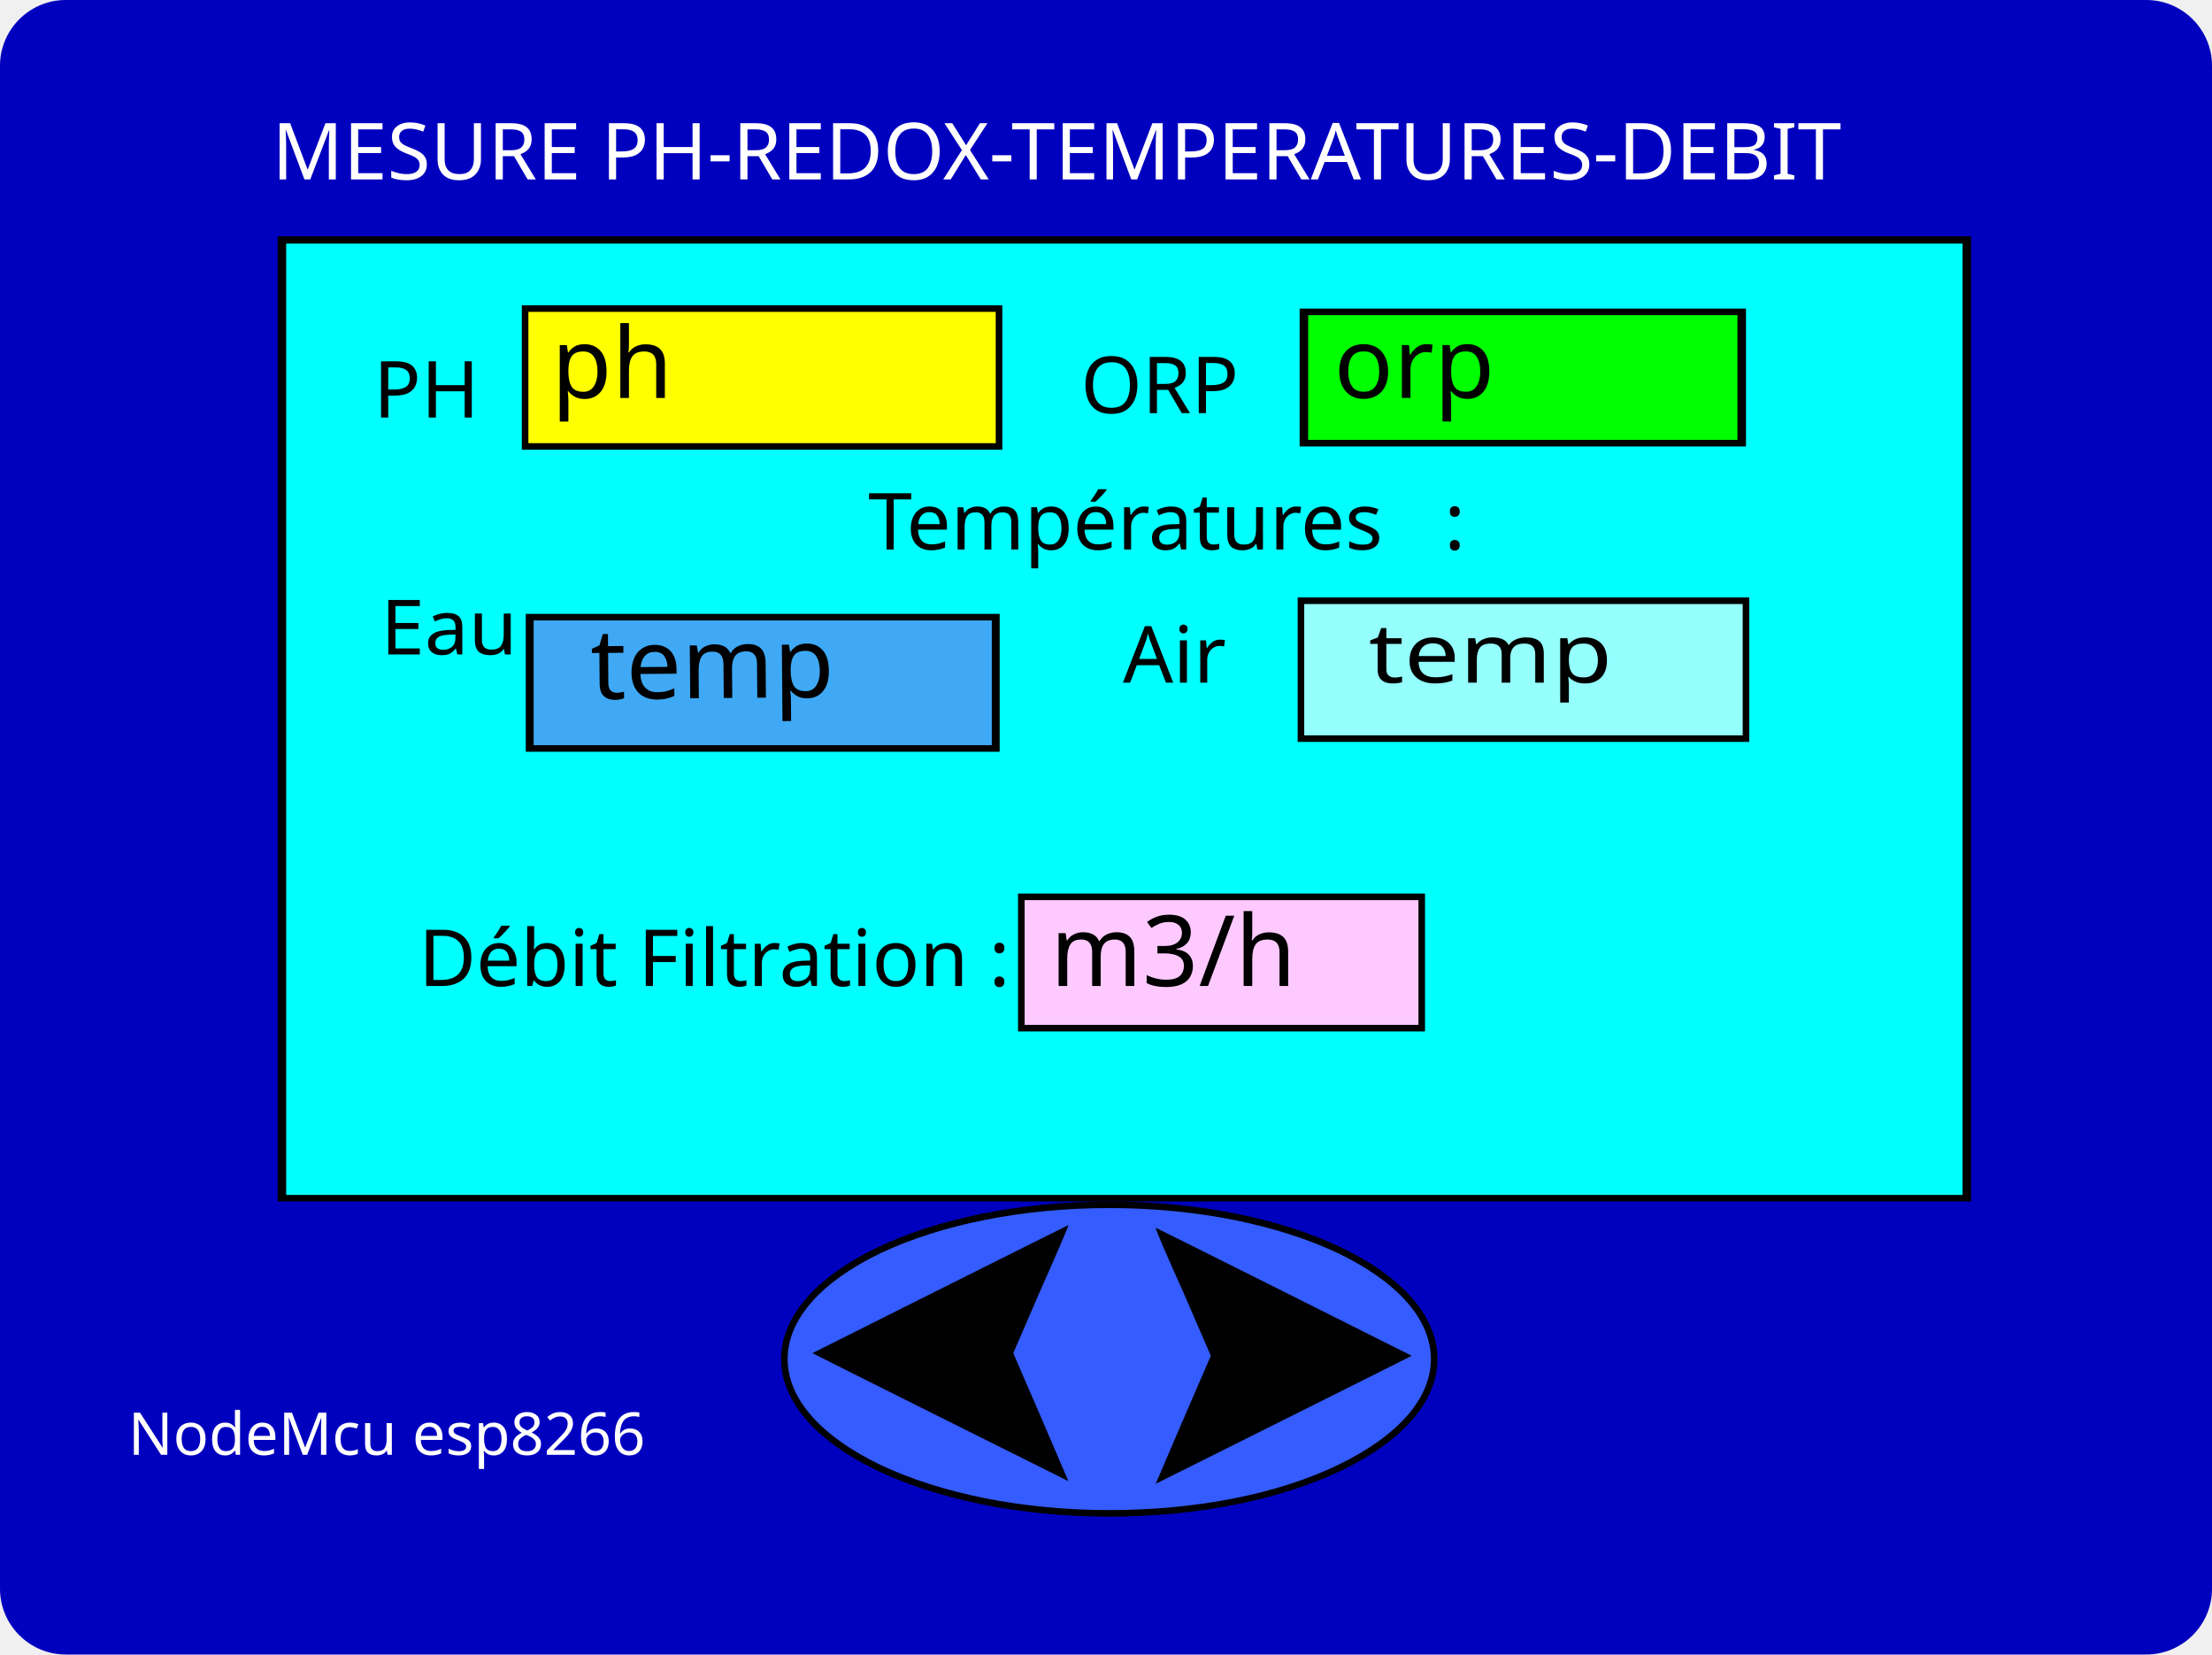
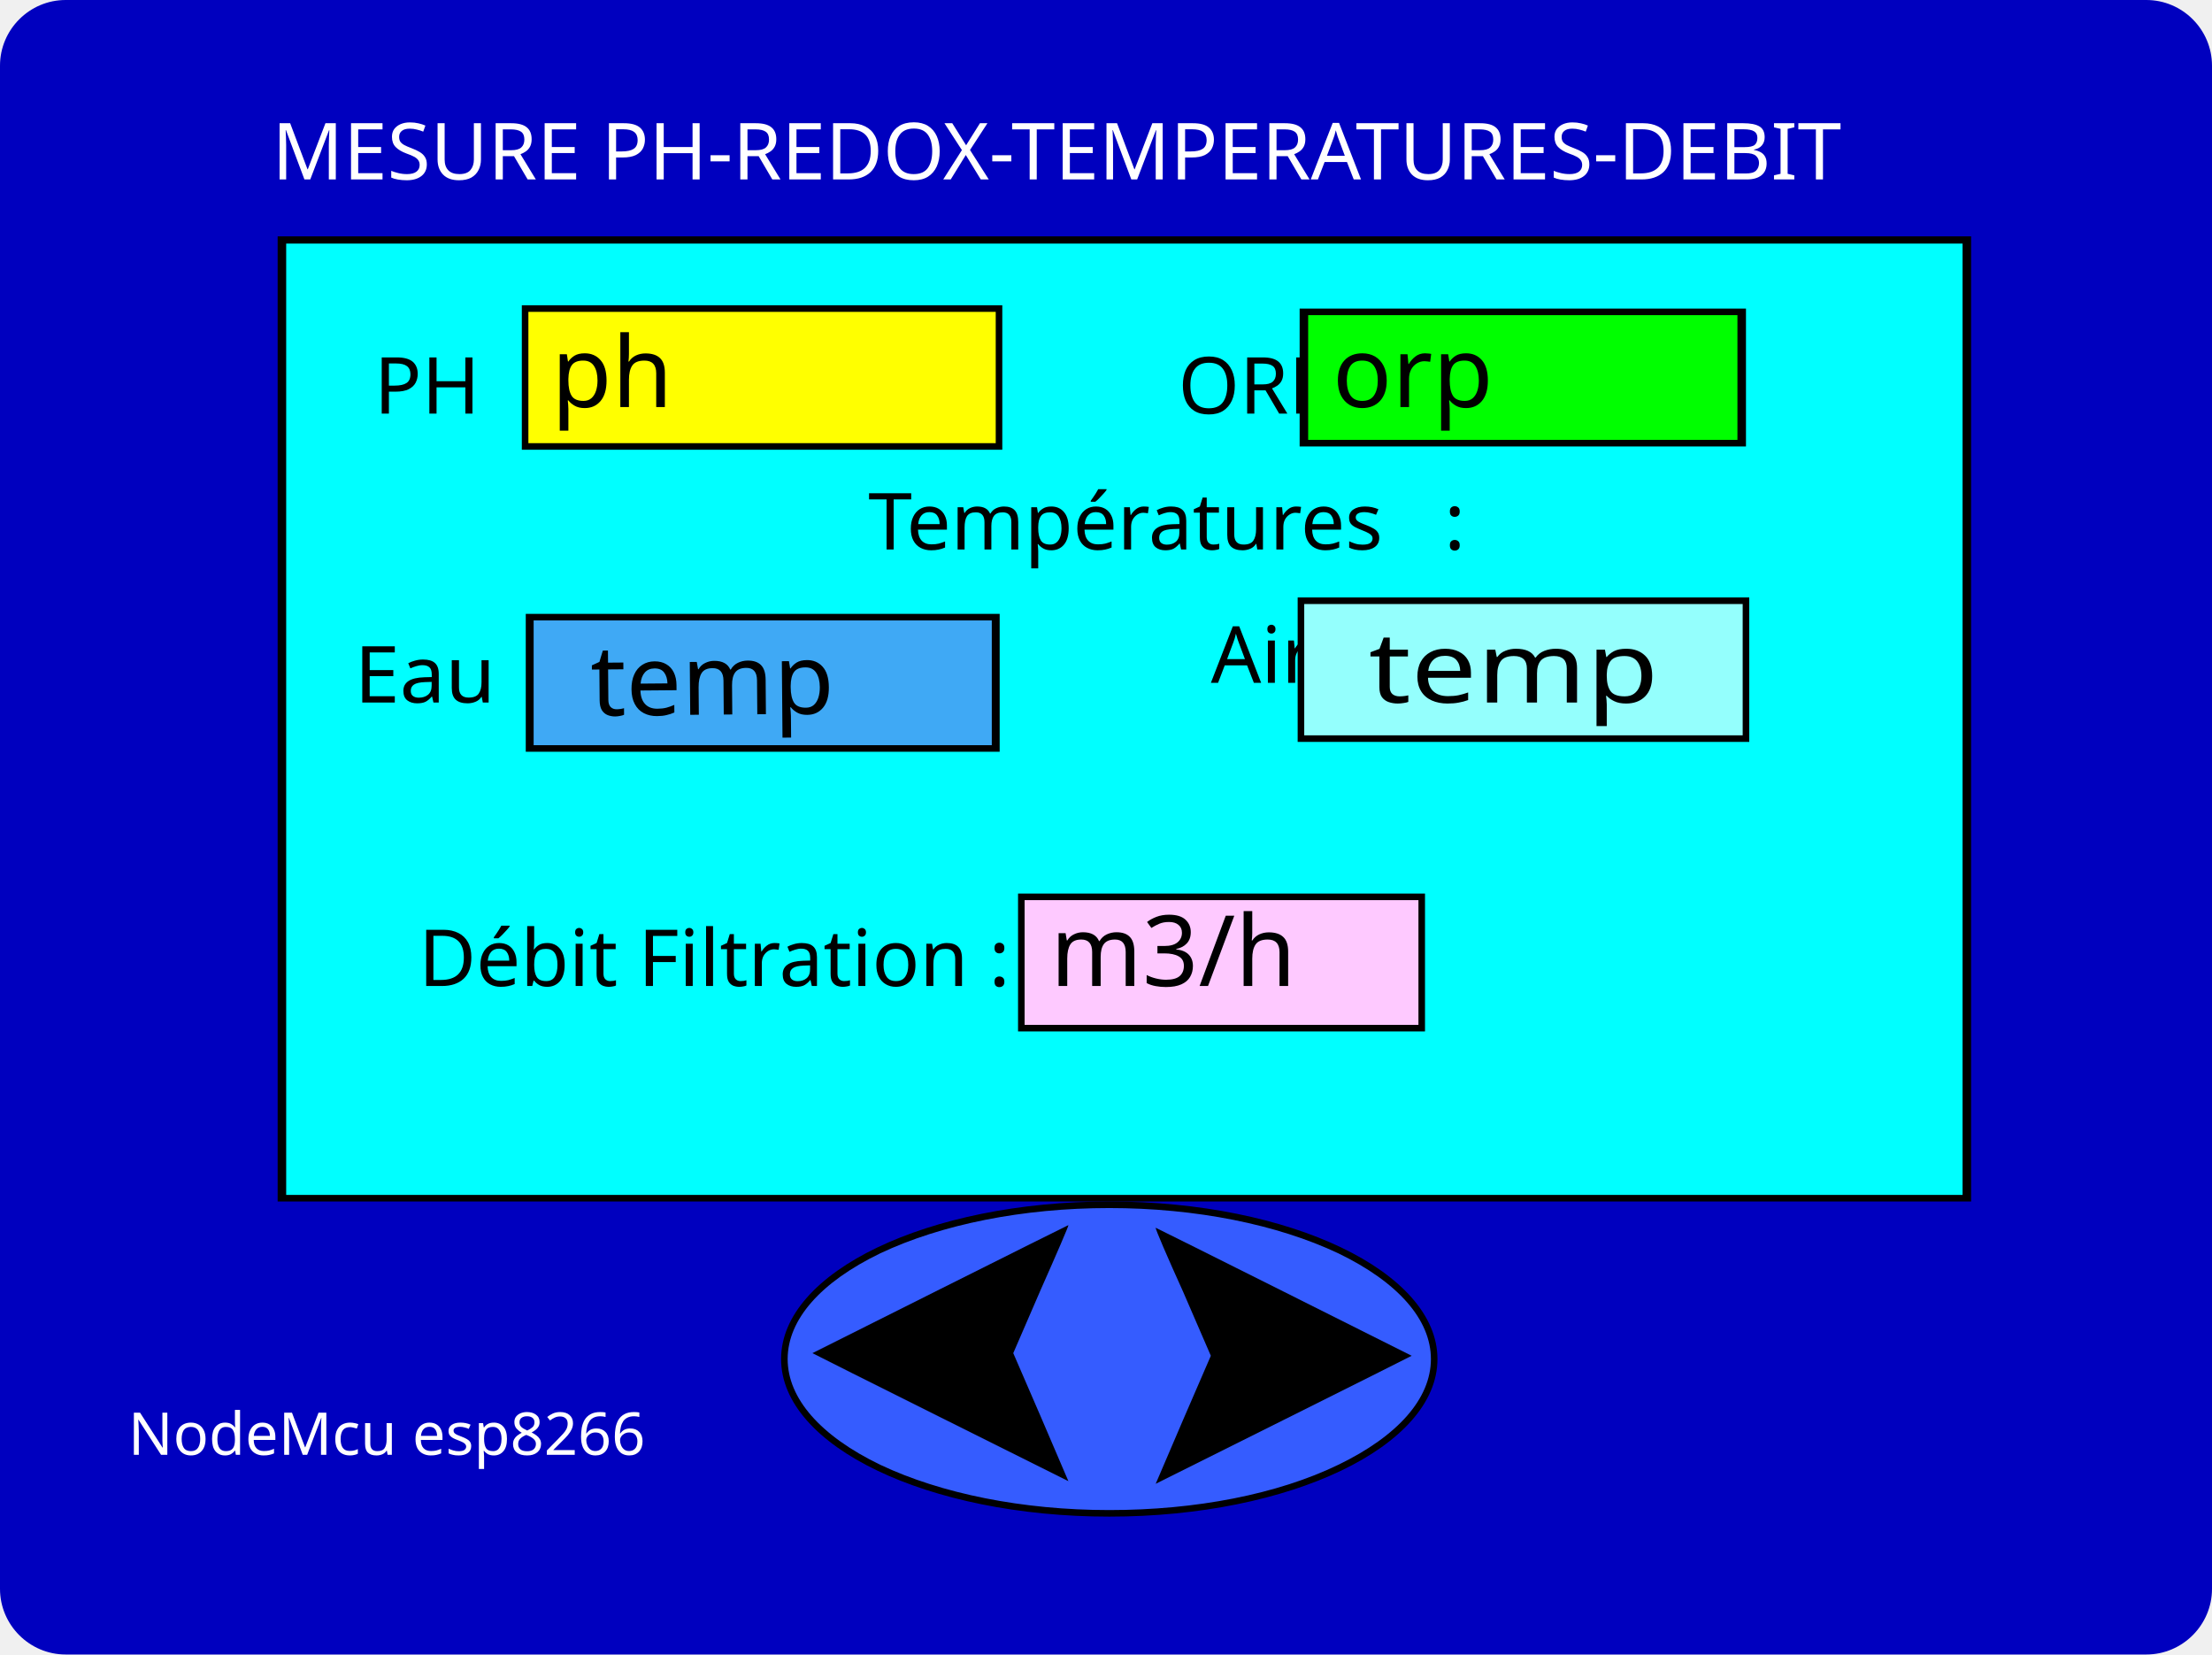
<svg xmlns="http://www.w3.org/2000/svg" version="1.1" id="mesures_spa" x="0px" y="0px" viewBox="0 0 337 252" style="enable-background:new 0 0 337 252;" xml:space="preserve">
  <style type="text/css">
	.spa0{fill:#0000BF;}
	.spa1{fill:#00FFFF;}
	.spa2{font-family:'ArialMT';}
	.spa3{font-size:12px;}
	.spa4{letter-spacing:33;}
	.spa5{fill:#FFFF00;stroke:#000000;stroke-miterlimit:10;}
	.spa6{fill:#00FF00;}
	.spa7{fill:#3FA9F5;}
	.spa8{fill:#94FFFD;stroke:#000000;stroke-miterlimit:10;}
	.spa9{fill:#FEC9FF;}
	.spa10{fill:#355CFF;}
	.spa11{fill:#FFFFFF;}
	.spa12{font-size:9px;}
	.spa13{font-size:15px;}
	.spa14{font-size:15.001px;}
- 	.spa15{font-size:12.609px;}
- 	.spa16{font-size:11.621px;}
+ 	
</style>
  <g>
    <path class="spa0" d="M10,247c-2.8,0-5-2.2-5-5V10c0-2.8,2.2-5,5-5h317c2.8,0,5,2.2,5,5v232c0,2.8-2.2,5-5,5H10z" />
    <path class="spa0" d="M327,10v232H10V10H327 M327,0H10C4.5,0,0,4.5,0,10v232c0,5.5,4.5,10,10,10h317c5.5,0,10-4.5,10-10V10   C337,4.5,332.5,0,327,0L327,0z" />
  </g>
-   <g>
-     <rect x="43" y="36.5" class="spa1" width="256.7" height="145.9" />
-     <path d="M299,37.1V182H43.6V37.1H299 M300.3,36h-258v147h258V36L300.3,36z" />
-   </g>
-   <text transform="matrix(1 0 0 1 56.8985 63.5982)" class="spa2 spa3">PH</text>
-   <text transform="matrix(1 0 0 1 152.1615 62.9263)" class="spa2 spa3">    ORP</text>
-   <text transform="matrix(1 0 0 1 132.2758 83.6919)" class="spa2 spa3">Températures   : </text>
-   <text transform="matrix(1 0 0 1 83.5654 130.1042)" class="spa2 spa3 spa4">  </text>
-   <text transform="matrix(1 0 0 1 158.6015 103.9734)" class="spa2 spa3">    Air</text>
-   <text transform="matrix(1 0 0 1 63.7774 150.1797)" class="spa2 spa3">Débit Filtration :</text>
-   <rect x="80" y="47" class="spa5" width="72.2" height="21" />
-   <g>
-     <rect x="198.7" y="47.5" class="spa6" width="66.7" height="20" />
-     <path d="M264.7,48v19h-65.4V48H264.7 M266,47h-68v21h68V47L266,47z" />
-   </g>
-   <g>
-     <rect x="80.8" y="94" class="spa7" width="71" height="20" />
-     <path d="M151.1,94.5v19H81.3v-19H151.1 M152.3,93.5H80.1v21h72.2L152.3,93.5L152.3,93.5z" />
-   </g>
-   <rect x="198.2" y="91.5" class="spa8" width="67.8" height="21" />
-   <g>
-     <rect x="155.6" y="136.6" class="spa9" width="61" height="20" />
-     <path d="M216.1,137.1v19h-60v-19H216.1 M217.1,136.1h-62v21h62V136.1L217.1,136.1z" />
+   <g id="ecran1">
+     <g>
+       <rect x="43" y="36.5" class="spa1" width="256.7" height="145.9" />
+       <path d="M299,37.1V182H43.6V37.1H299 M300.3,36h-258v147h258V36L300.3,36z" />
+     </g>
+     <text transform="matrix(1 0 0 1 57 63)" class="spa2 spa3">PH</text>
+     <text transform="matrix(1 0 0 1 167 63)" class="spa2 spa3">    ORP</text>
+     <text transform="matrix(1 0 0 1 132.2758 83.6919)" class="spa2 spa3">Températures   : </text>
+     <text transform="matrix(1 0 0 1 83.5654 130.1042)" class="spa2 spa3 spa4">  </text>
+     <text transform="matrix(1 0 0 1 172 104)" class="spa2 spa3">    Air</text>
+     <text transform="matrix(1 0 0 1 63.7774 150.1797)" class="spa2 spa3">Débit Filtration :</text>
+     <rect x="80" y="47" class="spa5" width="72.2" height="21" />
+     <g>
+       <rect x="198.7" y="47.5" class="spa6" width="66.7" height="20" />
+       <path d="M264.7,48v19h-65.4V48H264.7 M266,47h-68v21h68V47L266,47z" />
+     </g>
+     <g>
+       <rect x="80.8" y="94" class="spa7" width="71" height="20" />
+       <path d="M151.1,94.5v19H81.3v-19H151.1 M152.3,93.5H80.1v21h72.2L152.3,93.5L152.3,93.5z" />
+     </g>
+     <rect x="198.2" y="91.5" class="spa8" width="67.8" height="21" />
+     <g>
+       <rect x="155.6" y="136.6" class="spa9" width="61" height="20" />
+       <path d="M216.1,137.1v19h-60v-19H216.1 M217.1,136.1h-62v21h62V136.1L217.1,136.1z" />
+     </g>
+     <text id="ph" transform="matrix(1 0 0 1 84 62)" class="spa2 spa13">ph</text>
+     <text id="orp" transform="matrix(1 0 0 1 203 62)" class="spa2 spa13">orp</text>
+     <text id="temp_eau" transform="matrix(1 -8.293536e-03 8.293536e-03 1 90 109)" class="spa2 spa14">temp</text>
+     <text id="temp_air" transform="matrix(1.1896 0 0 1 208.5146 107)" class="spa2 spa14">temp</text>
+     <text id="debit" transform="matrix(1 0 0 1 160 150.1799)" class="spa2 spa13">m3/h</text>
+     <text transform="matrix(1.0326 0 0 1 54 107)" class="spa2 spa3">Eau </text>
  </g>
  <g>
    <ellipse class="spa10" cx="169" cy="207" rx="49.5" ry="23.5" />
    <path d="M169,184c13.2,0,25.6,2.5,34.9,6.9C213,195.3,218,201,218,207s-5,11.7-14.1,16.1c-9.3,4.5-21.7,6.9-34.9,6.9   s-25.6-2.5-34.9-6.9C125,218.7,120,213,120,207s5-11.7,14.1-16.1C143.4,186.5,155.8,184,169,184 M169,183c-27.6,0-50,10.7-50,24   s22.4,24,50,24s50-10.7,50-24S196.6,183,169,183L169,183z" />
  </g>
  <g>
-     <g id="g2514_1_" transform="matrix(0,-1,1,0,28.57143,680)">
-       <path id="path2516_1_" d="M493,147.5c0,0.1-19.5,39-19.5,39c-0.1-0.1-19.5-39-19.5-39s4.4,1.9,9.8,4.2l9.7,4.2l9.7-4.2    C488.5,149.3,492.9,147.4,493,147.5C493,147.4,493,147.4,493,147.5z" />
+     <g id="ecran_suivant_" transform="matrix(0,-1,1,0,28.57143,680)">
+       <path id="e_suiv" d="M493,147.5c0,0.1-19.5,39-19.5,39c-0.1-0.1-19.5-39-19.5-39s4.4,1.9,9.8,4.2l9.7,4.2l9.7-4.2    C488.5,149.3,492.9,147.4,493,147.5C493,147.4,493,147.4,493,147.5z" />
    </g>
  </g>
  <g>
-     <g id="g2514_2_" transform="matrix(0,-1,1,0,28.57143,680)">
-       <path id="path2516_2_" d="M493.4,134.2c0-0.1-19.5-39-19.5-39c-0.1,0.1-19.5,39-19.5,39s4.4-1.9,9.8-4.2l9.7-4.2l9.7,4.2    C489,132.4,493.4,134.3,493.4,134.2C493.4,134.3,493.4,134.2,493.4,134.2z" />
+     <g id="ecran_precedent_" transform="matrix(0,-1,1,0,28.57143,680)">
+       <path id="e_prec" d="M493.4,134.2c0-0.1-19.5-39-19.5-39c-0.1,0.1-19.5,39-19.5,39s4.4-1.9,9.8-4.2l9.7-4.2l9.7,4.2    C489,132.4,493.4,134.3,493.4,134.2C493.4,134.3,493.4,134.2,493.4,134.2z" />
    </g>
  </g>
  <text transform="matrix(1 0 0 1 41.4414 27.3308)" class="spa11 spa2 spa3">MESURE PH-REDOX-TEMPERATURES-DEBIT</text>
  <text transform="matrix(1 0 0 1 19.522 221.5869)" class="spa11 spa2 spa12">NodeMcu esp8266</text>
-   <text id="ph" transform="matrix(1 0 0 1 84 60.6138)" class="spa2 spa13">ph</text>
-   <text id="orp" transform="matrix(1 0 0 1 203.2178 60.6026)" class="spa2 spa13">orp</text>
-   <text id="temp_eau" transform="matrix(1 -8.293536e-03 8.293536e-03 1 90 106.4827)" class="spa2 spa14">temp</text>
-   <text id="temp_air" transform="matrix(1.1896 0 0 1 208.5146 103.9736)" class="spa2 spa15">temp</text>
-   <text id="debit" transform="matrix(1 0 0 1 160 150.1799)" class="spa2 spa13">m3/h</text>
-   <text transform="matrix(1.0326 0 0 1 58 99.6831)" class="spa2 spa16">Eau </text>
</svg>
